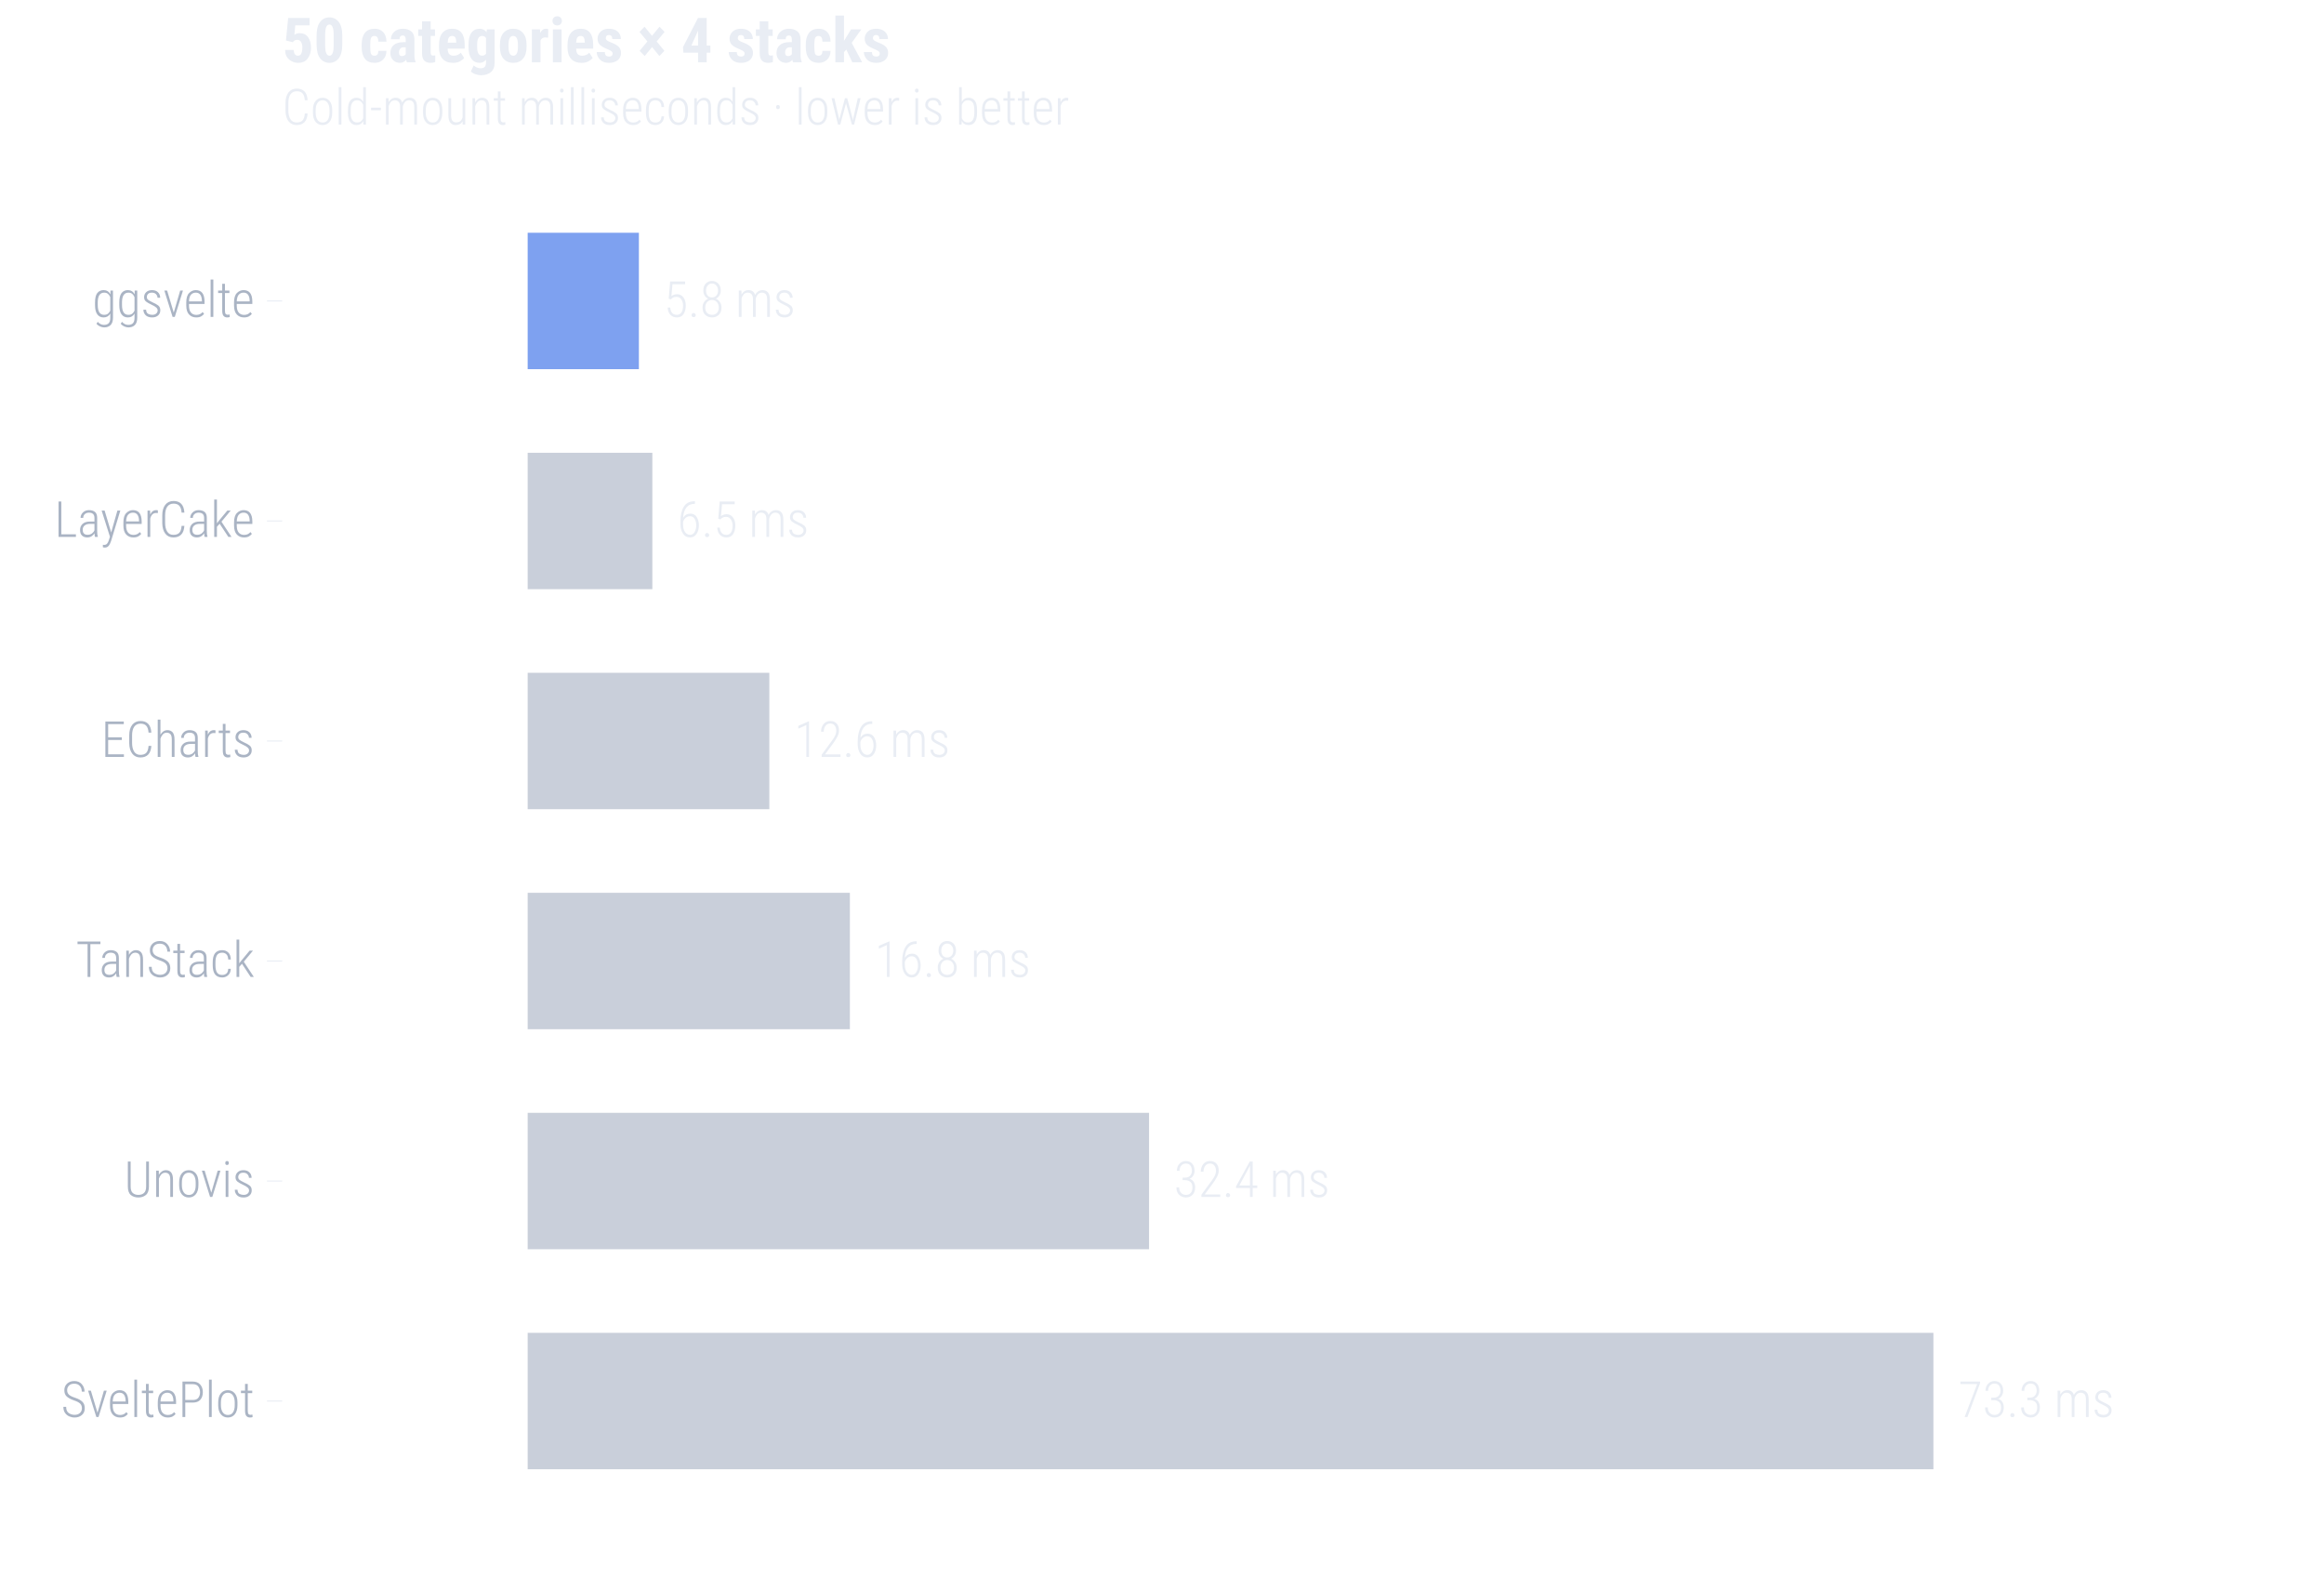
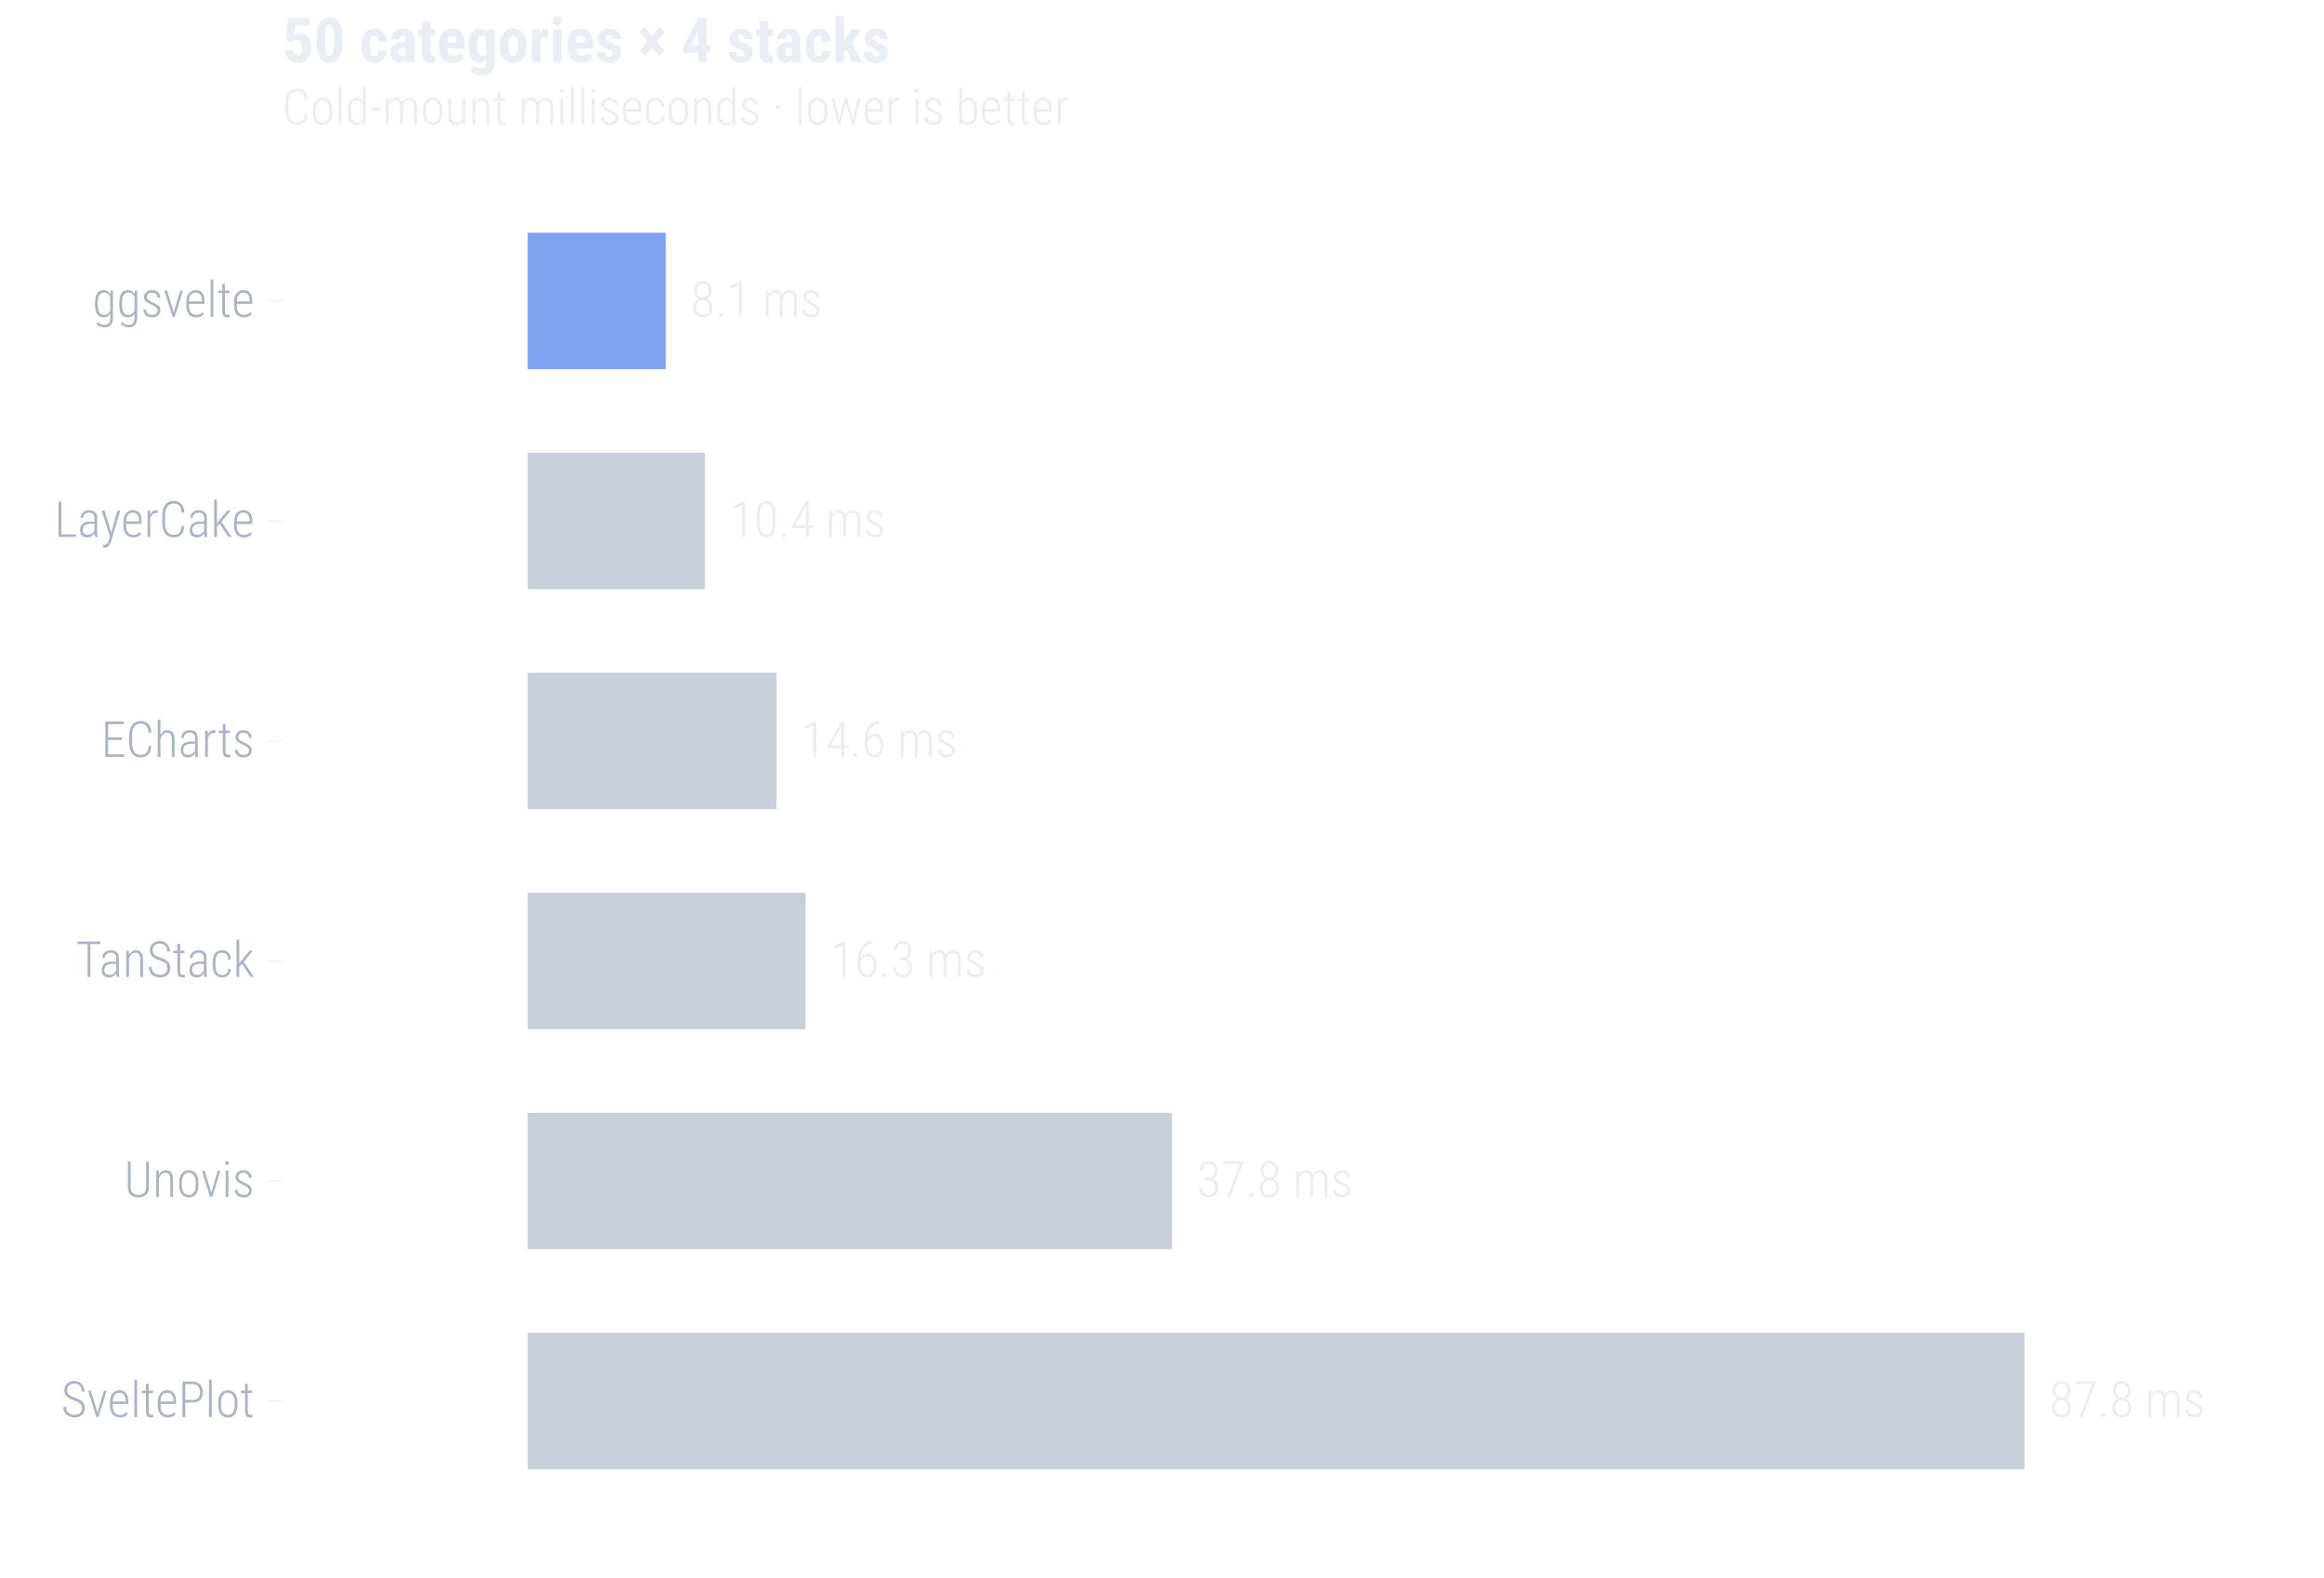
- <svg xmlns="http://www.w3.org/2000/svg" width="560" height="380" viewBox="0 0 560 380" role="img" aria-label="Bar chart of cold-mount time for a stacked bar chart of 50 categories by 4 stacks: ggsvelte 5.8 ms, ECharts 12.6 ms, LayerCake 6.5 ms, TanStack 16.8 ms, Unovis 32.4 ms, SveltePlot 73.3 ms. Lower is better." class="gg-plot" font-family="&quot;Roboto Condensed&quot;, &quot;Arial Narrow&quot;, Arial, sans-serif" font-size="11" font-weight="300" text-rendering="optimizeLegibility" shape-rendering="geometricPrecision">
+ <svg xmlns="http://www.w3.org/2000/svg" width="560" height="380" viewBox="0 0 560 380" role="img" aria-label="Bar chart of cold-mount time for a stacked bar chart of 50 categories by 4 stacks: ggsvelte 8.1 ms, ECharts 14.6 ms, LayerCake 10.4 ms, TanStack 16.3 ms, Unovis 37.8 ms, SveltePlot 87.8 ms. Lower is better." class="gg-plot" font-family="&quot;Roboto Condensed&quot;, &quot;Arial Narrow&quot;, Arial, sans-serif" font-size="11" font-weight="300" text-rendering="optimizeLegibility" shape-rendering="geometricPrecision">
  <rect class="gg-paper" width="560" height="380" fill="var(--gg-paper, transparent)" />
  <text class="gg-title" x="68" y="15" font-size="15" font-weight="700" fill="var(--gg-ink, #e9edf4)">50 categories × 4 stacks</text>
  <text class="gg-subtitle" x="68" y="30" font-size="12" font-weight="300" fill="var(--gg-ink, #e9edf4)">Cold-mount milliseconds · lower is better</text>
  <defs>
    <clipPath id="gg-clip-0">
      <rect width="488" height="318" />
    </clipPath>
  </defs>
  <g class="gg-panel" data-panel="0" transform="translate(68,46)">
    <rect class="gg-panel-background" width="488" height="318" fill="var(--gg-panel, transparent)" />
    <g class="gg-grid" stroke="var(--gg-grid, transparent)" stroke-width="0.25" vector-effect="non-scaling-stroke">
      <line x1="59.15" y1="0" x2="59.15" y2="318" />
-       <line x1="151.58" y1="0" x2="151.58" y2="318" />
-       <line x1="244" y1="0" x2="244" y2="318" />
-       <line x1="336.42" y1="0" x2="336.42" y2="318" />
-       <line x1="428.85" y1="0" x2="428.85" y2="318" />
+       <line x1="141.31" y1="0" x2="141.31" y2="318" />
+       <line x1="223.46" y1="0" x2="223.46" y2="318" />
+       <line x1="305.62" y1="0" x2="305.62" y2="318" />
+       <line x1="387.77" y1="0" x2="387.77" y2="318" />
+       <line x1="469.93" y1="0" x2="469.93" y2="318" />
      <line x1="0" y1="26.5" x2="488" y2="26.5" />
      <line x1="0" y1="79.5" x2="488" y2="79.5" />
      <line x1="0" y1="132.5" x2="488" y2="132.5" />
      <line x1="0" y1="185.5" x2="488" y2="185.5" />
      <line x1="0" y1="238.5" x2="488" y2="238.5" />
      <line x1="0" y1="291.5" x2="488" y2="291.5" />
    </g>
    <g class="gg-marks" clip-path="url(#gg-clip-0)">
      <g class="gg-batch gg-rects" data-layer="0">
-         <rect x="59.15" y="10.07" width="26.8" height="32.86" fill="#7ea1f0" />
-         <rect x="59.15" y="63.07" width="30.04" height="32.86" fill="#c9cfda" />
-         <rect x="59.15" y="116.07" width="58.23" height="32.86" fill="#c9cfda" />
-         <rect x="59.15" y="169.07" width="77.64" height="32.86" fill="#c9cfda" />
-         <rect x="59.15" y="222.07" width="149.73" height="32.86" fill="#c9cfda" />
-         <rect x="59.15" y="275.07" width="338.73" height="32.86" fill="#c9cfda" />
+         <rect x="59.15" y="10.07" width="33.27" height="32.86" fill="#7ea1f0" />
+         <rect x="59.15" y="63.07" width="42.72" height="32.86" fill="#c9cfda" />
+         <rect x="59.15" y="116.07" width="59.97" height="32.86" fill="#c9cfda" />
+         <rect x="59.15" y="169.07" width="66.96" height="32.86" fill="#c9cfda" />
+         <rect x="59.15" y="222.07" width="155.27" height="32.86" fill="#c9cfda" />
+         <rect x="59.15" y="275.07" width="360.66" height="32.86" fill="#c9cfda" />
      </g>
      <g class="gg-batch gg-glyphs" data-layer="1" font-size="12" text-anchor="start">
-         <text x="91.95" y="26.5" dy="0.32em" fill="var(--gg-ink, #e9edf4)">5.8 ms</text>
-         <text x="95.19" y="79.5" dy="0.32em" fill="var(--gg-ink, #e9edf4)">6.5 ms</text>
-         <text x="123.38" y="132.5" dy="0.32em" fill="var(--gg-ink, #e9edf4)">12.6 ms</text>
-         <text x="142.79" y="185.5" dy="0.32em" fill="var(--gg-ink, #e9edf4)">16.8 ms</text>
-         <text x="214.88" y="238.5" dy="0.32em" fill="var(--gg-ink, #e9edf4)">32.4 ms</text>
-         <text x="403.89" y="291.5" dy="0.32em" fill="var(--gg-ink, #e9edf4)">73.3 ms</text>
+         <text x="98.42" y="26.5" dy="0.32em" fill="var(--gg-ink, #e9edf4)">8.1 ms</text>
+         <text x="107.87" y="79.5" dy="0.32em" fill="var(--gg-ink, #e9edf4)">10.4 ms</text>
+         <text x="125.12" y="132.5" dy="0.32em" fill="var(--gg-ink, #e9edf4)">14.6 ms</text>
+         <text x="132.11" y="185.5" dy="0.32em" fill="var(--gg-ink, #e9edf4)">16.3 ms</text>
+         <text x="220.42" y="238.5" dy="0.32em" fill="var(--gg-ink, #e9edf4)">37.8 ms</text>
+         <text x="425.81" y="291.5" dy="0.32em" fill="var(--gg-ink, #e9edf4)">87.8 ms</text>
      </g>
    </g>
    <rect class="gg-panel-border" width="488" height="318" fill="none" stroke="var(--gg-panelBorder, transparent)" stroke-width="0.5" vector-effect="non-scaling-stroke" />
  </g>
  <g class="gg-axis gg-axis-y" transform="translate(68,46)">
    <g class="gg-tick" transform="translate(0,26.5)">
      <line x2="-3.67" stroke="var(--gg-tickColor, #e9edf4)" stroke-width="0.25" vector-effect="non-scaling-stroke" />
      <text x="-6.67" dy="0.32em" text-anchor="end" fill="var(--gg-axisText, #aab4c4)" font-size="12" font-weight="300">ggsvelte</text>
    </g>
    <g class="gg-tick" transform="translate(0,79.5)">
      <line x2="-3.67" stroke="var(--gg-tickColor, #e9edf4)" stroke-width="0.25" vector-effect="non-scaling-stroke" />
      <text x="-6.67" dy="0.32em" text-anchor="end" fill="var(--gg-axisText, #aab4c4)" font-size="12" font-weight="300">LayerCake</text>
    </g>
    <g class="gg-tick" transform="translate(0,132.5)">
      <line x2="-3.67" stroke="var(--gg-tickColor, #e9edf4)" stroke-width="0.25" vector-effect="non-scaling-stroke" />
      <text x="-6.67" dy="0.32em" text-anchor="end" fill="var(--gg-axisText, #aab4c4)" font-size="12" font-weight="300">ECharts</text>
    </g>
    <g class="gg-tick" transform="translate(0,185.5)">
      <line x2="-3.67" stroke="var(--gg-tickColor, #e9edf4)" stroke-width="0.25" vector-effect="non-scaling-stroke" />
      <text x="-6.67" dy="0.32em" text-anchor="end" fill="var(--gg-axisText, #aab4c4)" font-size="12" font-weight="300">TanStack</text>
    </g>
    <g class="gg-tick" transform="translate(0,238.5)">
      <line x2="-3.67" stroke="var(--gg-tickColor, #e9edf4)" stroke-width="0.25" vector-effect="non-scaling-stroke" />
      <text x="-6.67" dy="0.32em" text-anchor="end" fill="var(--gg-axisText, #aab4c4)" font-size="12" font-weight="300">Unovis</text>
    </g>
    <g class="gg-tick" transform="translate(0,291.5)">
      <line x2="-3.67" stroke="var(--gg-tickColor, #e9edf4)" stroke-width="0.25" vector-effect="non-scaling-stroke" />
      <text x="-6.67" dy="0.32em" text-anchor="end" fill="var(--gg-axisText, #aab4c4)" font-size="12" font-weight="300">SveltePlot</text>
    </g>
  </g>
</svg>
